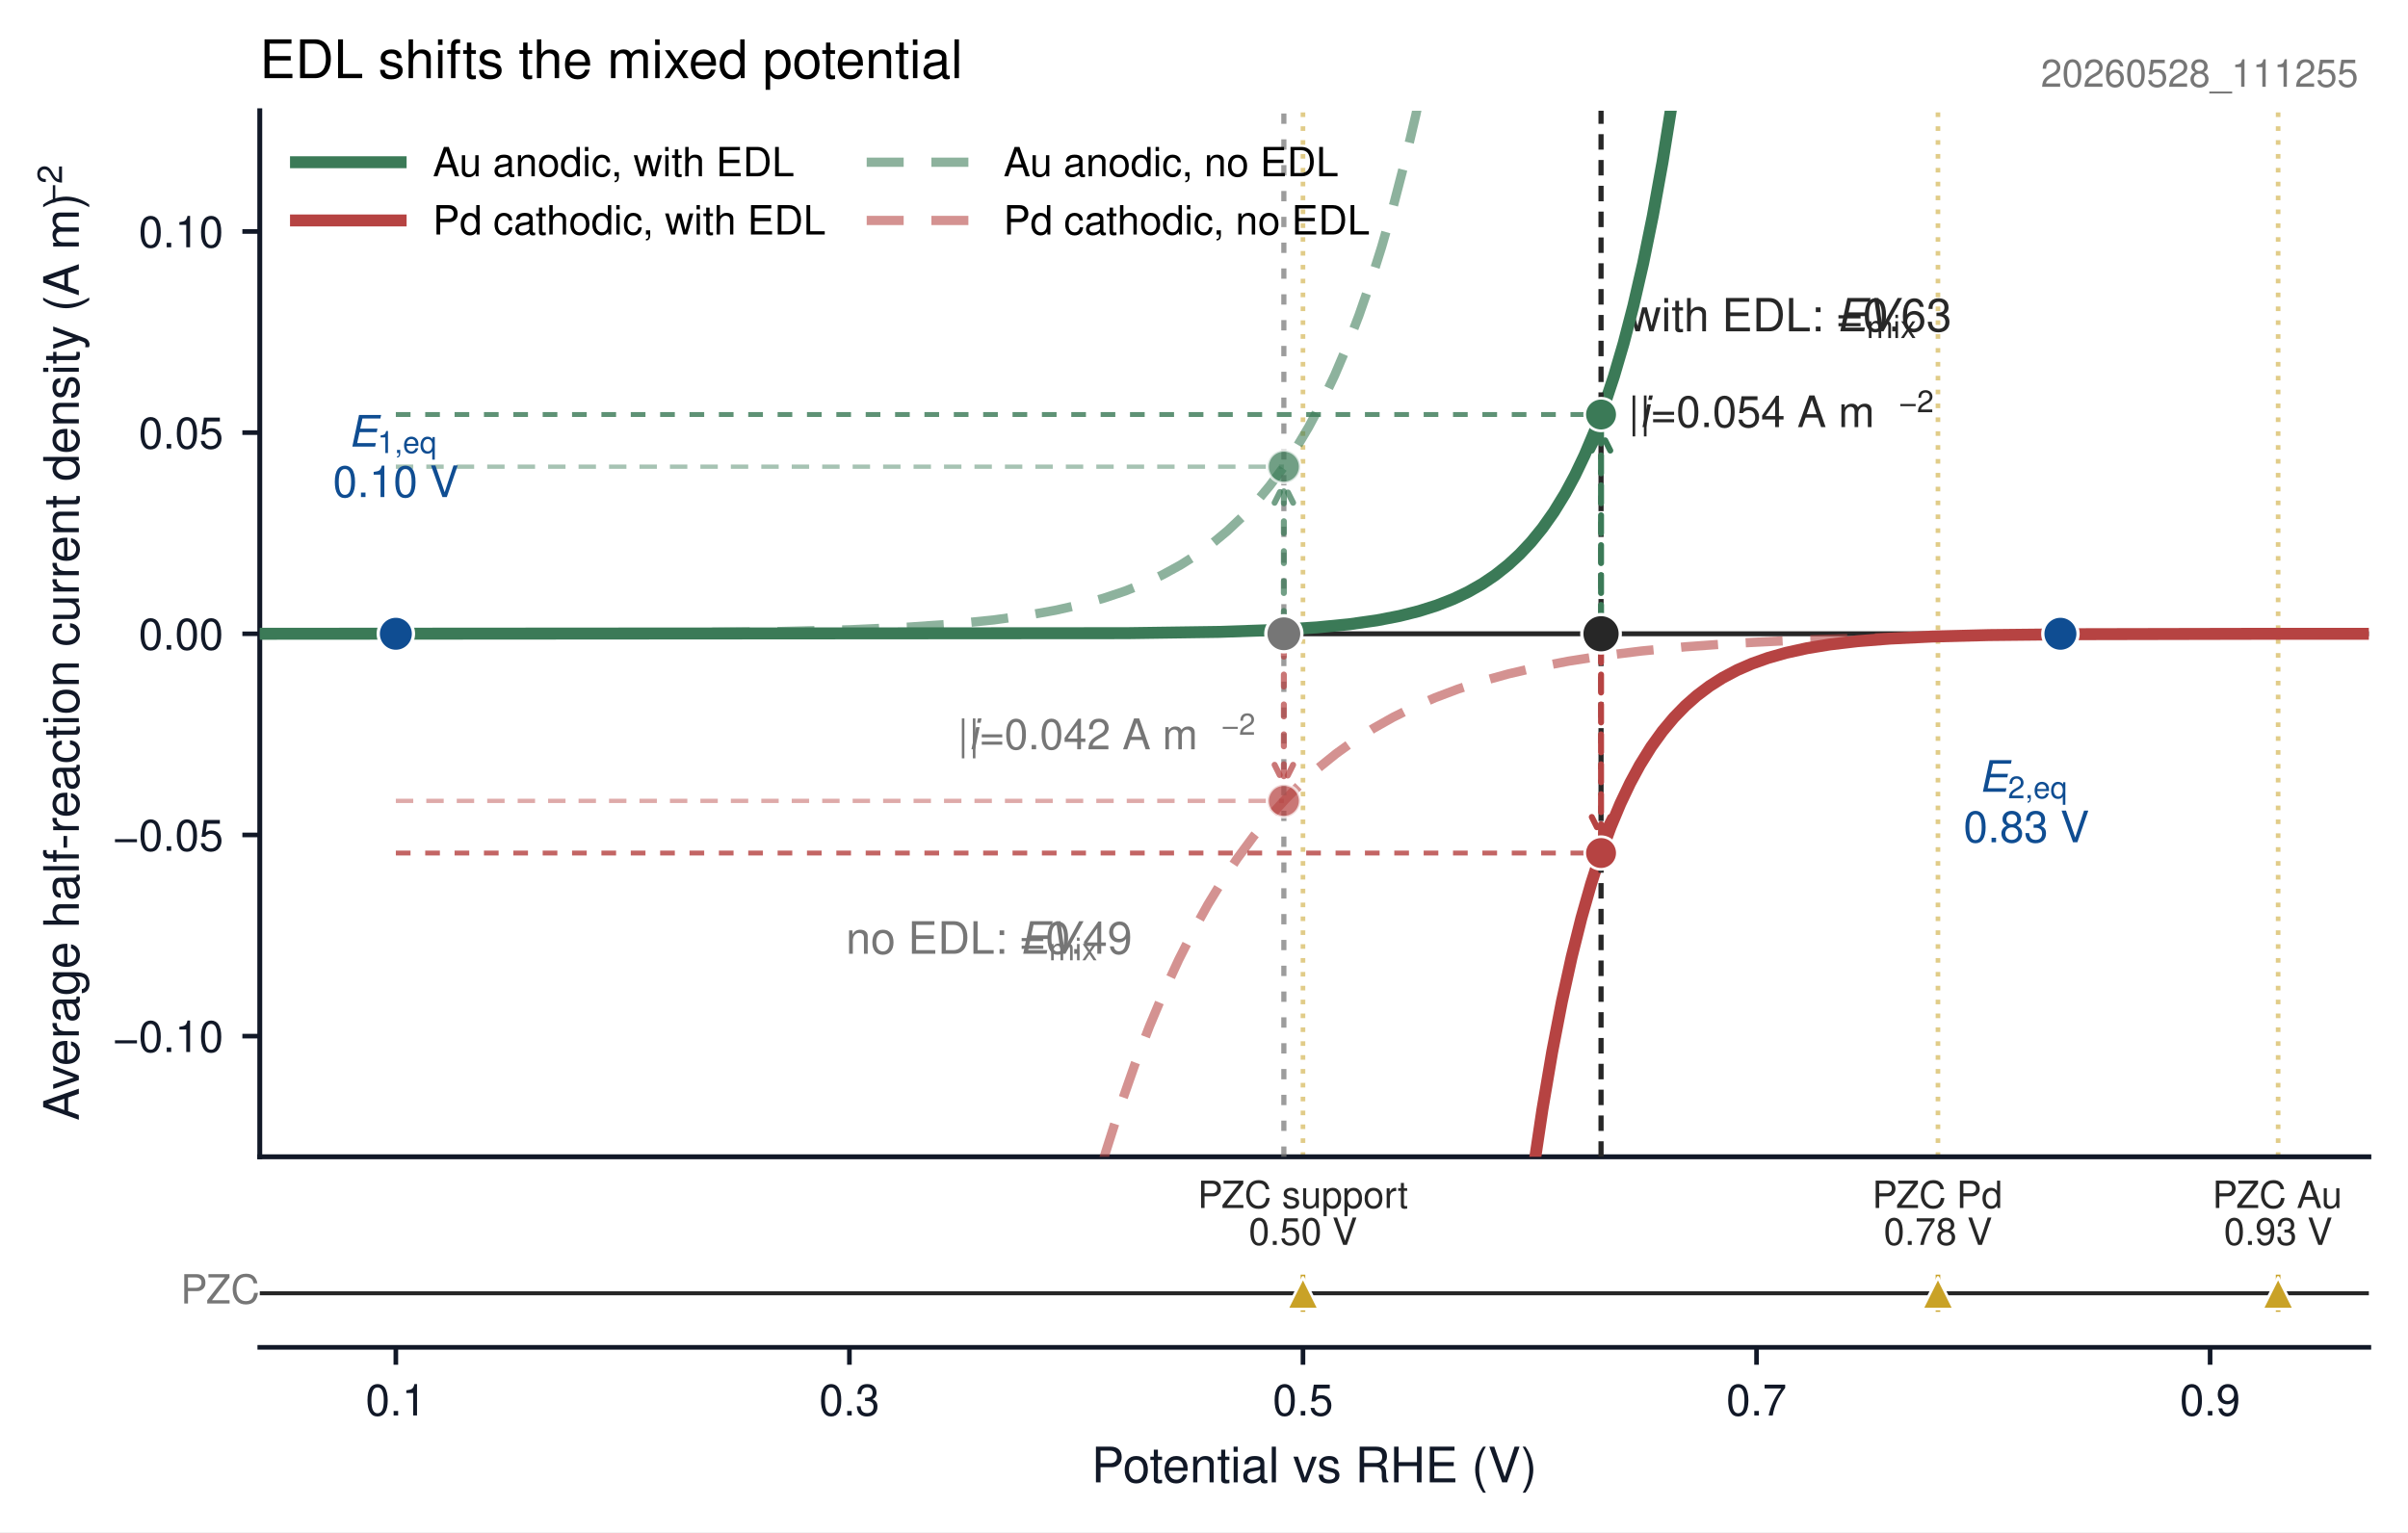
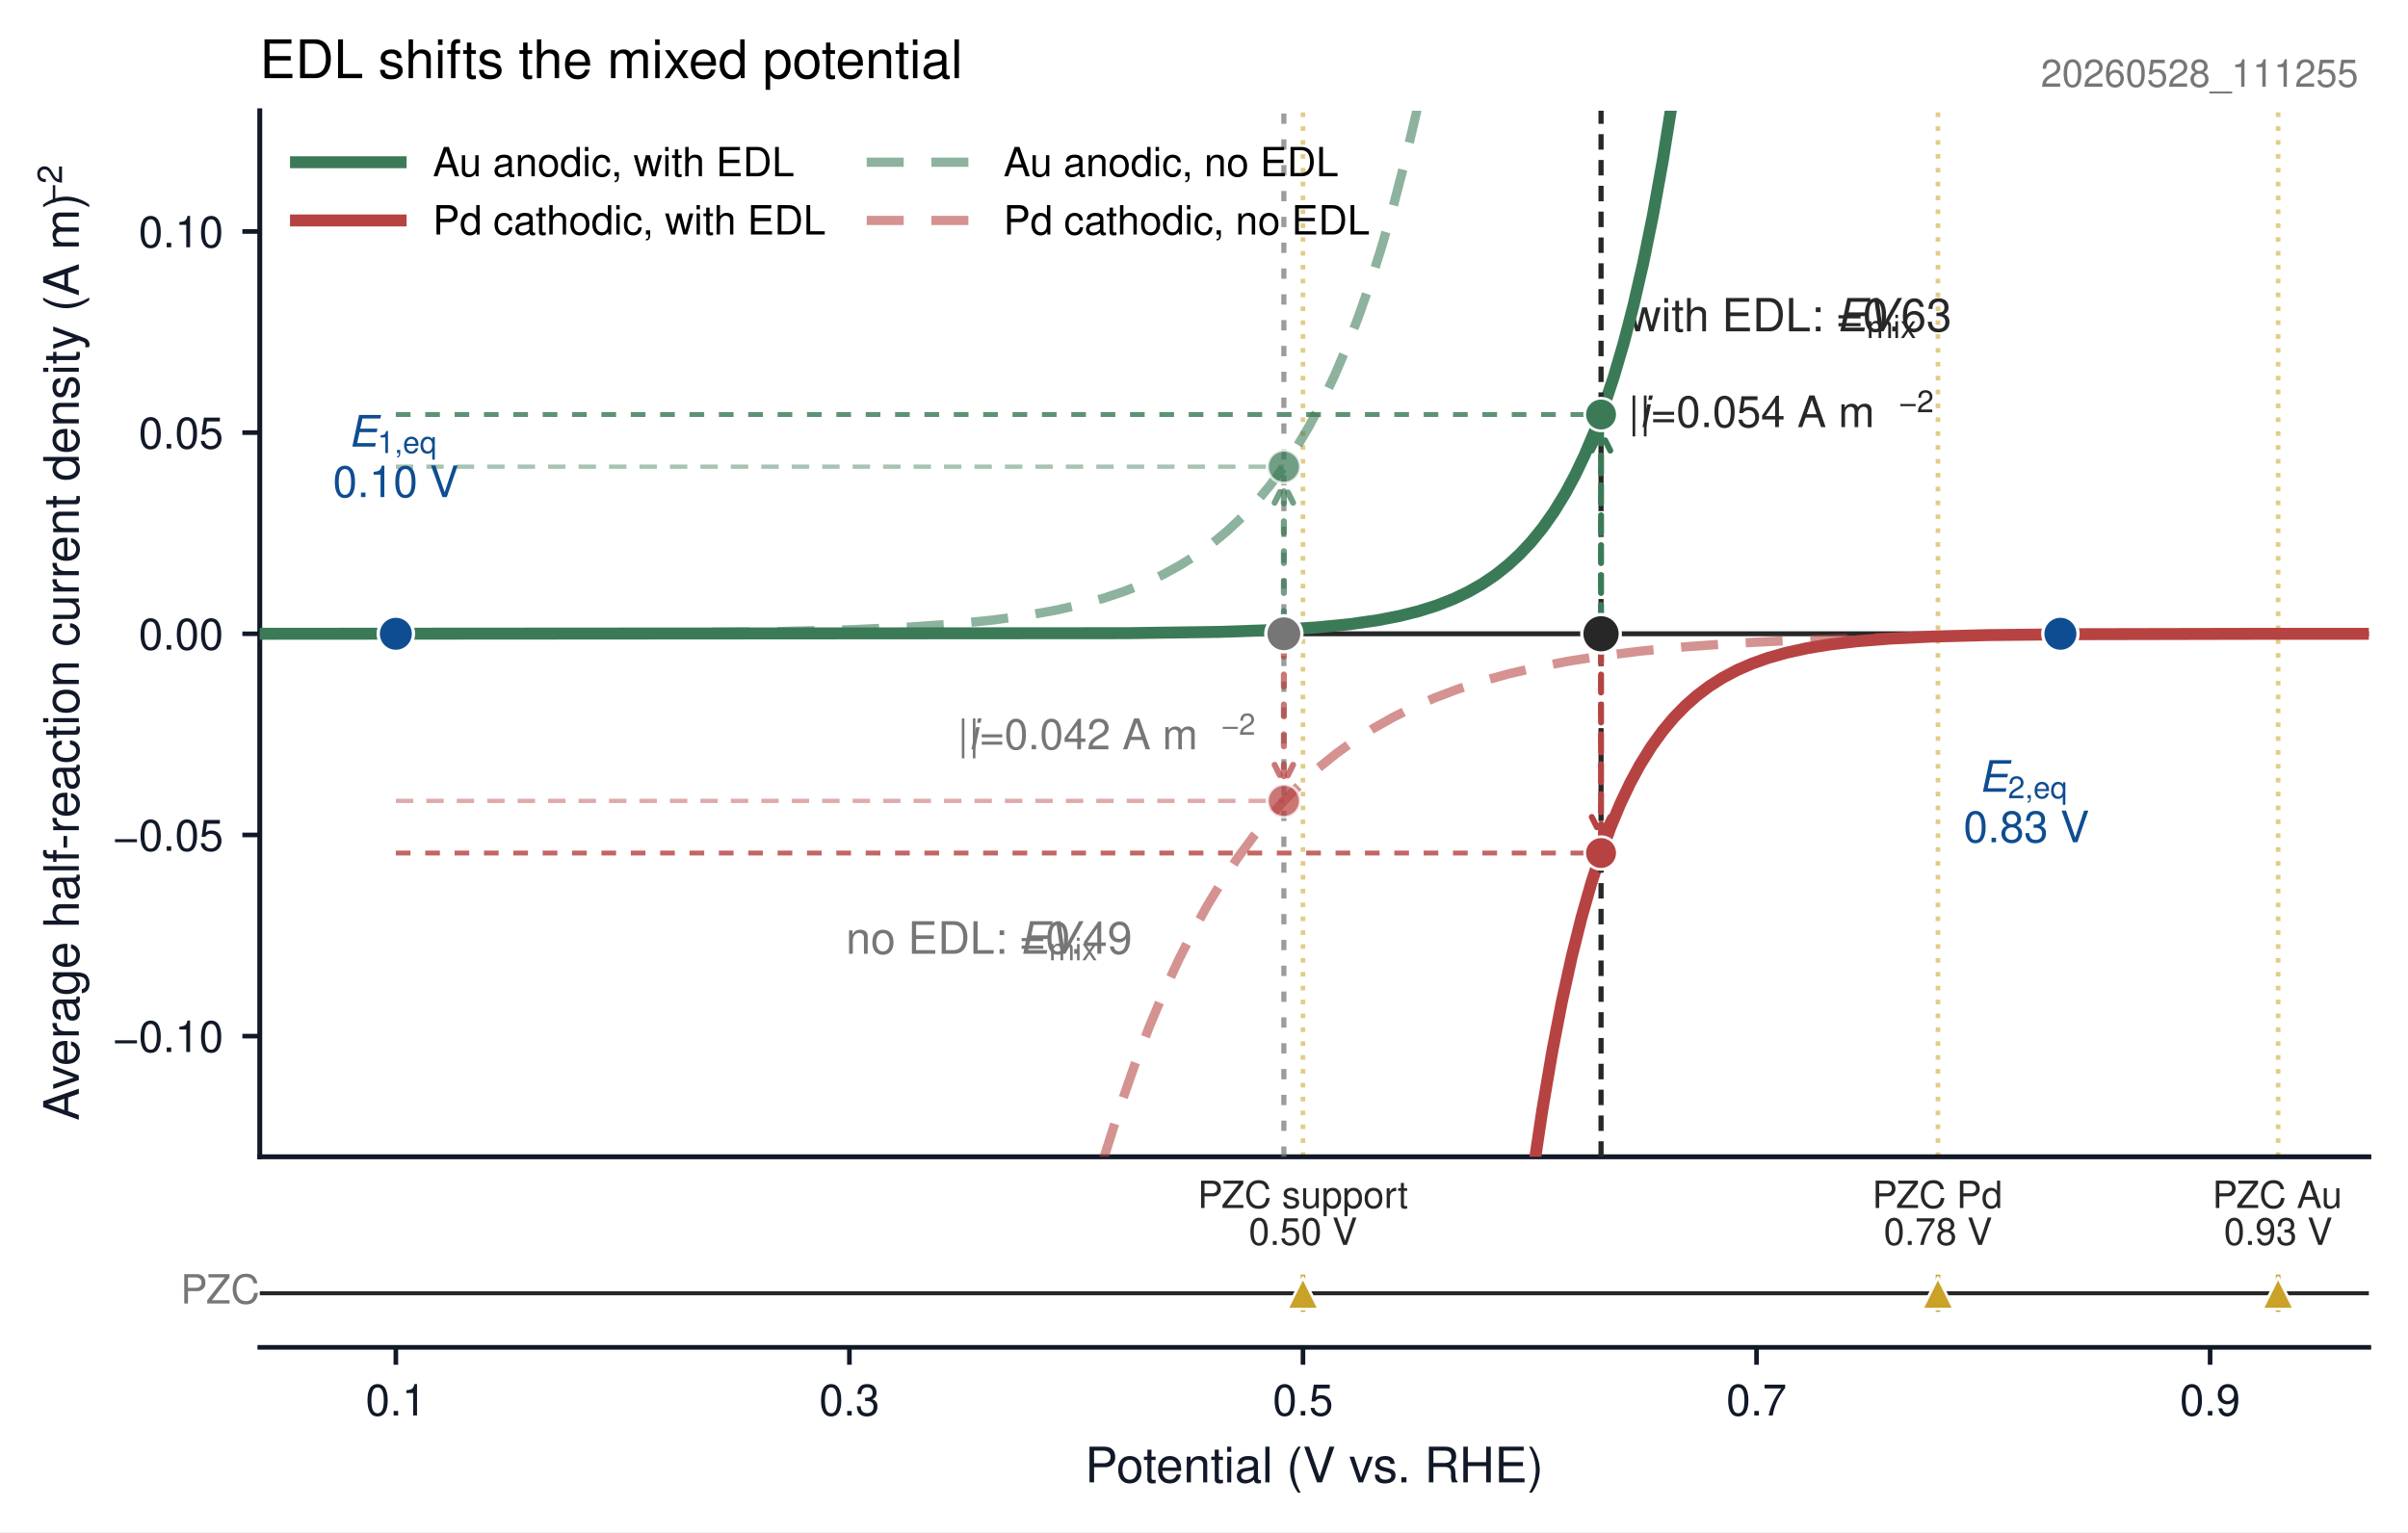
<svg xmlns="http://www.w3.org/2000/svg" xmlns:xlink="http://www.w3.org/1999/xlink" width="442.797pt" height="281.821pt" viewBox="0 0 442.797 281.821" version="1.1">
  <defs>
    <style type="text/css">*{stroke-linejoin: round; stroke-linecap: butt}</style>
  </defs>
  <g id="figure_1">
    <g id="patch_1">
      <path d="M 0 281.821  L 442.797 281.821  L 442.797 0  L 0 0  z " style="fill: #ffffff" />
    </g>
    <g id="axes_1">
      <g id="patch_2">
        <path d="M 47.769 212.774  L 435.597 212.774  L 435.597 20.374  L 47.769 20.374  z " style="fill: #ffffff" />
      </g>
      <g id="line2d_1">
-         <path d="M 239.598 212.774  L 239.598 20.374  " clip-path="url(#p7806f80c05)" style="fill: none; stroke-dasharray: 0.85,1.7; stroke-dashoffset: 0; stroke: #c9a227; stroke-opacity: 0.55; stroke-width: 0.85" />
+         <path d="M 239.598 212.774  L 239.598 20.374  " clip-path="url(#pd9821a7f6d)" style="fill: none; stroke-dasharray: 0.85,1.7; stroke-dashoffset: 0; stroke: #c9a227; stroke-opacity: 0.55; stroke-width: 0.85" />
      </g>
      <g id="line2d_2">
-         <path d="M 356.363 212.774  L 356.363 20.374  " clip-path="url(#p7806f80c05)" style="fill: none; stroke-dasharray: 0.85,1.7; stroke-dashoffset: 0; stroke: #c9a227; stroke-opacity: 0.55; stroke-width: 0.85" />
+         <path d="M 356.363 212.774  L 356.363 20.374  " clip-path="url(#pd9821a7f6d)" style="fill: none; stroke-dasharray: 0.85,1.7; stroke-dashoffset: 0; stroke: #c9a227; stroke-opacity: 0.55; stroke-width: 0.85" />
      </g>
      <g id="line2d_3">
-         <path d="M 418.916 212.774  L 418.916 20.374  " clip-path="url(#p7806f80c05)" style="fill: none; stroke-dasharray: 0.85,1.7; stroke-dashoffset: 0; stroke: #c9a227; stroke-opacity: 0.55; stroke-width: 0.85" />
+         <path d="M 418.916 212.774  L 418.916 20.374  " clip-path="url(#pd9821a7f6d)" style="fill: none; stroke-dasharray: 0.85,1.7; stroke-dashoffset: 0; stroke: #c9a227; stroke-opacity: 0.55; stroke-width: 0.85" />
      </g>
      <g id="matplotlib.axis_1">
        <g id="xtick_1">
          <g id="line2d_4" />
        </g>
        <g id="xtick_2">
          <g id="line2d_5" />
        </g>
        <g id="xtick_3">
          <g id="line2d_6" />
        </g>
        <g id="xtick_4">
          <g id="line2d_7" />
        </g>
        <g id="xtick_5">
          <g id="line2d_8" />
        </g>
      </g>
      <g id="matplotlib.axis_2">
        <g id="ytick_1">
          <g id="line2d_9">
            <defs>
-               <path id="m9f4b32e4e7" d="M 0 0  L -3.2 0  " style="stroke: #111827; stroke-width: 0.85" />
+               <path id="m67027ff9db" d="M 0 0  L -3.2 0  " style="stroke: #111827; stroke-width: 0.85" />
            </defs>
            <g>
-               <use xlink:href="#m9f4b32e4e7" x="47.769" y="190.574" style="fill: #111827; stroke: #111827; stroke-width: 0.85" />
+               <use xlink:href="#m67027ff9db" x="47.769" y="190.574" style="fill: #111827; stroke: #111827; stroke-width: 0.85" />
            </g>
          </g>
          <g id="text_1">
            <text style="fill: #111827; font: 8px 'Helvetica', 'Nimbus Sans', 'Arial', 'DejaVu Sans', sans-serif; text-anchor: end" x="41.069" y="193.491" transform="rotate(-0 41.06875 193.4906)">−0.10</text>
          </g>
        </g>
        <g id="ytick_2">
          <g id="line2d_10">
            <g>
-               <use xlink:href="#m9f4b32e4e7" x="47.769" y="153.574" style="fill: #111827; stroke: #111827; stroke-width: 0.85" />
+               <use xlink:href="#m67027ff9db" x="47.769" y="153.574" style="fill: #111827; stroke: #111827; stroke-width: 0.85" />
            </g>
          </g>
          <g id="text_2">
            <text style="fill: #111827; font: 8px 'Helvetica', 'Nimbus Sans', 'Arial', 'DejaVu Sans', sans-serif; text-anchor: end" x="41.069" y="156.491" transform="rotate(-0 41.06875 156.4905)">−0.05</text>
          </g>
        </g>
        <g id="ytick_3">
          <g id="line2d_11">
            <g>
-               <use xlink:href="#m9f4b32e4e7" x="47.769" y="116.574" style="fill: #111827; stroke: #111827; stroke-width: 0.85" />
+               <use xlink:href="#m67027ff9db" x="47.769" y="116.574" style="fill: #111827; stroke: #111827; stroke-width: 0.85" />
            </g>
          </g>
          <g id="text_3">
            <text style="fill: #111827; font: 8px 'Helvetica', 'Nimbus Sans', 'Arial', 'DejaVu Sans', sans-serif; text-anchor: end" x="41.069" y="119.49" transform="rotate(-0 41.06875 119.4904)">0.00</text>
          </g>
        </g>
        <g id="ytick_4">
          <g id="line2d_12">
            <g>
-               <use xlink:href="#m9f4b32e4e7" x="47.769" y="79.574" style="fill: #111827; stroke: #111827; stroke-width: 0.85" />
+               <use xlink:href="#m67027ff9db" x="47.769" y="79.574" style="fill: #111827; stroke: #111827; stroke-width: 0.85" />
            </g>
          </g>
          <g id="text_4">
            <text style="fill: #111827; font: 8px 'Helvetica', 'Nimbus Sans', 'Arial', 'DejaVu Sans', sans-serif; text-anchor: end" x="41.069" y="82.49" transform="rotate(-0 41.06875 82.49031)">0.05</text>
          </g>
        </g>
        <g id="ytick_5">
          <g id="line2d_13">
            <g>
-               <use xlink:href="#m9f4b32e4e7" x="47.769" y="42.574" style="fill: #111827; stroke: #111827; stroke-width: 0.85" />
+               <use xlink:href="#m67027ff9db" x="47.769" y="42.574" style="fill: #111827; stroke: #111827; stroke-width: 0.85" />
            </g>
          </g>
          <g id="text_5">
            <text style="fill: #111827; font: 8px 'Helvetica', 'Nimbus Sans', 'Arial', 'DejaVu Sans', sans-serif; text-anchor: end" x="41.069" y="45.49" transform="rotate(-0 41.06875 45.49021)">0.10</text>
          </g>
        </g>
        <g id="text_6">
          <g style="fill: #111827" transform="translate(14.85 206.1242) rotate(-90)">
            <text>
              <tspan style="font: 9px 'Nimbus Sans'" x="0 6.003 10.503 15.507 18.504 23.508 28.512 33.516 36.018 41.022 46.026 48.024 50.526 53.523 56.52 61.524 66.528 71.028 73.53 75.528 80.532 85.536 88.038 92.538 97.542 100.539 103.536 108.54 113.544 116.046 118.548 123.552 128.556 133.56 138.06 140.058 142.56 147.06 149.562 152.559 158.562 161.064 176.041" y="-0.355">Average half-reaction current density (A m)</tspan>
              <tspan style="font: 6.3px 'Nimbus Sans'" x="168.638 172.317" y="-3.45">−2</tspan>
            </text>
          </g>
        </g>
      </g>
      <g id="line2d_14">
-         <path d="M 47.769 116.574  L 435.597 116.574  " clip-path="url(#p7806f80c05)" style="fill: none; stroke: #272727; stroke-width: 0.9; stroke-linecap: square" />
+         <path d="M 47.769 116.574  L 435.597 116.574  " clip-path="url(#pd9821a7f6d)" style="fill: none; stroke: #272727; stroke-width: 0.9; stroke-linecap: square" />
      </g>
      <g id="LineCollection_1">
-         <path d="M 72.79 76.246  L 294.409 76.246  " clip-path="url(#p7806f80c05)" style="fill: none; stroke-dasharray: 2.7,2.7; stroke-dashoffset: 0; stroke: #3b7a57; stroke-opacity: 0.82; stroke-width: 0.9" />
-         <path d="M 72.79 156.902  L 294.409 156.902  " clip-path="url(#p7806f80c05)" style="fill: none; stroke-dasharray: 2.7,2.7; stroke-dashoffset: 0; stroke: #b64342; stroke-opacity: 0.82; stroke-width: 0.9" />
+         <path d="M 72.79 76.246  L 294.409 76.246  " clip-path="url(#pd9821a7f6d)" style="fill: none; stroke-dasharray: 2.7,2.7; stroke-dashoffset: 0; stroke: #3b7a57; stroke-opacity: 0.82; stroke-width: 0.9" />
+         <path d="M 72.79 156.902  L 294.409 156.902  " clip-path="url(#pd9821a7f6d)" style="fill: none; stroke-dasharray: 2.7,2.7; stroke-dashoffset: 0; stroke: #b64342; stroke-opacity: 0.82; stroke-width: 0.9" />
      </g>
      <g id="LineCollection_2">
-         <path d="M 72.79 85.839  L 236.083 85.839  " clip-path="url(#p7806f80c05)" style="fill: none; stroke-dasharray: 3.2,2.4; stroke-dashoffset: 0; stroke: #3b7a57; stroke-opacity: 0.45; stroke-width: 0.8" />
-         <path d="M 72.79 147.309  L 236.083 147.309  " clip-path="url(#p7806f80c05)" style="fill: none; stroke-dasharray: 3.2,2.4; stroke-dashoffset: 0; stroke: #b64342; stroke-opacity: 0.45; stroke-width: 0.8" />
+         <path d="M 72.79 85.839  L 236.083 85.839  " clip-path="url(#pd9821a7f6d)" style="fill: none; stroke-dasharray: 3.2,2.4; stroke-dashoffset: 0; stroke: #3b7a57; stroke-opacity: 0.45; stroke-width: 0.8" />
+         <path d="M 72.79 147.309  L 236.083 147.309  " clip-path="url(#pd9821a7f6d)" style="fill: none; stroke-dasharray: 3.2,2.4; stroke-dashoffset: 0; stroke: #b64342; stroke-opacity: 0.45; stroke-width: 0.8" />
      </g>
      <g id="patch_3">
        <path d="M 47.769 212.774  L 47.769 20.374  " style="fill: none; stroke: #111827; stroke-width: 0.9; stroke-linejoin: miter; stroke-linecap: square" />
      </g>
      <g id="patch_4">
        <path d="M 47.769 212.774  L 435.597 212.774  " style="fill: none; stroke: #111827; stroke-width: 0.9; stroke-linejoin: miter; stroke-linecap: square" />
      </g>
      <g id="line2d_15">
-         <path d="M 47.769 116.569  L 119.124 116.444  L 142.113 116.192  L 156.444 115.828  L 167.192 115.342  L 175.552 114.754  L 182.717 114.03  L 188.689 113.212  L 194.063 112.254  L 198.84 111.174  L 203.019 110.01  L 206.901 108.706  L 210.483 107.273  L 213.767 105.732  L 217.052 103.935  L 220.037 102.045  L 223.023 99.871  L 225.71 97.638  L 228.397 95.107  L 231.084 92.237  L 233.472 89.366  L 235.861 86.156  L 238.249 82.568  L 240.638 78.555  L 243.026 74.07  L 245.415 69.055  L 247.803 63.449  L 249.893 58.003  L 251.983 52  L 254.073 45.381  L 256.163 38.083  L 258.253 30.038  L 260.343 21.167  L 262.433 11.388  L 264.523 0.606  L 264.817 -1  L 264.817 -1  " clip-path="url(#p7806f80c05)" style="fill: none; stroke-dasharray: 6.8,5.1; stroke-dashoffset: 0; stroke: #3b7a57; stroke-opacity: 0.58; stroke-width: 1.7" />
+         <path d="M 47.769 116.569  L 119.124 116.444  L 142.113 116.192  L 156.444 115.828  L 167.192 115.342  L 175.552 114.754  L 182.717 114.03  L 188.689 113.212  L 194.063 112.254  L 198.84 111.174  L 203.019 110.01  L 206.901 108.706  L 210.483 107.273  L 213.767 105.732  L 217.052 103.935  L 220.037 102.045  L 223.023 99.871  L 225.71 97.638  L 228.397 95.107  L 231.084 92.237  L 233.472 89.366  L 235.861 86.156  L 238.249 82.568  L 240.638 78.555  L 243.026 74.07  L 245.415 69.055  L 247.803 63.449  L 249.893 58.003  L 251.983 52  L 254.073 45.381  L 256.163 38.083  L 258.253 30.038  L 260.343 21.167  L 262.433 11.388  L 264.523 0.606  L 264.817 -1  L 264.817 -1  " clip-path="url(#pd9821a7f6d)" style="fill: none; stroke-dasharray: 6.8,5.1; stroke-dashoffset: 0; stroke: #3b7a57; stroke-opacity: 0.58; stroke-width: 1.7" />
      </g>
      <g id="line2d_16">
-         <path d="M 187.228 282.821  L 189.883 268.249  L 192.57 254.801  L 195.257 242.546  L 197.944 231.376  L 200.631 221.198  L 203.318 211.921  L 206.005 203.467  L 208.692 195.763  L 211.379 188.742  L 214.066 182.343  L 216.753 176.512  L 219.44 171.198  L 222.127 166.354  L 224.814 161.941  L 227.501 157.918  L 230.487 153.866  L 233.472 150.211  L 236.458 146.914  L 239.444 143.94  L 242.429 141.258  L 245.713 138.61  L 248.997 136.246  L 252.58 133.955  L 256.163 131.932  L 260.044 130.004  L 263.925 128.319  L 268.105 126.739  L 272.584 125.282  L 277.361 123.957  L 282.735 122.706  L 288.407 121.615  L 294.677 120.633  L 301.842 119.743  L 309.903 118.972  L 319.159 118.316  L 330.205 117.763  L 343.641 117.322  L 360.957 116.985  L 385.14 116.752  L 424.849 116.619  L 435.597 116.605  L 435.597 116.605  " clip-path="url(#p7806f80c05)" style="fill: none; stroke-dasharray: 6.8,5.1; stroke-dashoffset: 0; stroke: #b64342; stroke-opacity: 0.58; stroke-width: 1.7" />
+         <path d="M 187.228 282.821  L 189.883 268.249  L 192.57 254.801  L 195.257 242.546  L 197.944 231.376  L 200.631 221.198  L 203.318 211.921  L 206.005 203.467  L 208.692 195.763  L 211.379 188.742  L 214.066 182.343  L 216.753 176.512  L 219.44 171.198  L 222.127 166.354  L 224.814 161.941  L 227.501 157.918  L 230.487 153.866  L 233.472 150.211  L 236.458 146.914  L 239.444 143.94  L 242.429 141.258  L 245.713 138.61  L 248.997 136.246  L 252.58 133.955  L 256.163 131.932  L 260.044 130.004  L 263.925 128.319  L 268.105 126.739  L 272.584 125.282  L 277.361 123.957  L 282.735 122.706  L 288.407 121.615  L 294.677 120.633  L 301.842 119.743  L 309.903 118.972  L 319.159 118.316  L 330.205 117.763  L 343.641 117.322  L 360.957 116.985  L 385.14 116.752  L 424.849 116.619  L 435.597 116.605  L 435.597 116.605  " clip-path="url(#pd9821a7f6d)" style="fill: none; stroke-dasharray: 6.8,5.1; stroke-dashoffset: 0; stroke: #b64342; stroke-opacity: 0.58; stroke-width: 1.7" />
      </g>
      <g id="text_7">
        <g style="fill: #0f4d92" transform="translate(64.06991 82.32251)">
          <text>
            <tspan style="font: italic 8px 'Nimbus Sans'" x="0" y="-0.172">E</tspan>
            <tspan style="font: 5.6px 'Nimbus Sans'" x="5.336 8.45 10.939 14.053" y="1.007">1,eq</tspan>
          </text>
        </g>
        <text style="fill: #0f4d92; font: 8px 'Helvetica', 'Nimbus Sans', 'Arial', 'DejaVu Sans', sans-serif" transform="translate(61.22679 91.42989)">0.10 V</text>
      </g>
      <g id="text_8">
        <g style="fill: #0f4d92" transform="translate(363.9068 145.8147)">
          <text>
            <tspan style="font: italic 8px 'Nimbus Sans'" x="0" y="-0.172">E</tspan>
            <tspan style="font: 5.6px 'Nimbus Sans'" x="5.336 8.45 10.939 14.053" y="1.007">2,eq</tspan>
          </text>
        </g>
        <text style="fill: #0f4d92; font: 8px 'Helvetica', 'Nimbus Sans', 'Arial', 'DejaVu Sans', sans-serif" transform="translate(361.0637 154.9221)">0.83 V</text>
      </g>
      <g id="text_9">
        <g style="fill: #272727" transform="translate(299.4137 61.83308)">
          <text>
            <tspan style="font: 8.4px 'Nimbus Sans'" x="0 6.058 7.921 10.253 14.919 17.251 22.848 28.906 33.571 35.903 54.57 60.868 65.533 67.866 72.531" y="-0.891">with EDL: =0.63</tspan>
            <tspan style="font: italic 8.4px 'Nimbus Sans'" x="38.236 77.196" y="-0.891">EV</tspan>
            <tspan style="font: 5.88px 'Nimbus Sans'" x="43.833 48.725 50.029" y="0.347">mix</tspan>
          </text>
        </g>
      </g>
      <g id="text_10">
        <g style="fill: #272727" transform="translate(299.4137 78.76587)">
          <text>
            <tspan style="font: 8px 'Nimbus Sans'" x="0 3.856 7.269 13.274 17.722 19.946 24.393 28.841 33.289 35.513 40.849 43.073" y="-0.202">||=0.054 A m</tspan>
            <tspan style="font: italic 8px 'Nimbus Sans'" x="2.08" y="-0.202">i</tspan>
            <tspan style="font: 5.6px 'Nimbus Sans'" x="49.806 53.077" y="-2.953">−2</tspan>
          </text>
        </g>
      </g>
      <g id="text_11">
        <g style="fill: #767676" transform="translate(155.5568 175.4626)">
          <text>
            <tspan style="font: 8.2px 'Nimbus Sans'" x="0 4.552 9.104 11.381 16.842 22.753 27.305 29.581 47.796 53.942 58.494 60.77 65.322" y="-0.031">no EDL: =0.49</tspan>
            <tspan style="font: italic 8.2px 'Nimbus Sans'" x="31.858 69.875" y="-0.031">EV</tspan>
            <tspan style="font: 5.74px 'Nimbus Sans'" x="37.319 42.093 43.365" y="1.177">mix</tspan>
          </text>
        </g>
      </g>
      <g id="text_12">
        <g style="fill: #767676" transform="translate(176.0888 138.1933)">
          <text>
            <tspan style="font: 7.8px 'Nimbus Sans'" x="0 3.758 7.084 12.937 17.272 19.439 23.774 28.109 32.444 34.612 39.812 41.98" y="-0.369">||=0.042 A m</tspan>
            <tspan style="font: italic 7.8px 'Nimbus Sans'" x="2.027" y="-0.369">i</tspan>
            <tspan style="font: 5.46px 'Nimbus Sans'" x="48.542 51.729" y="-3.052">−2</tspan>
          </text>
        </g>
      </g>
      <g id="text_13">
        <text style="fill: #767676; font: 7px 'Helvetica', 'Nimbus Sans', 'Arial', 'DejaVu Sans', sans-serif; text-anchor: end" x="433.658" y="15.962" transform="rotate(-0 433.6576 15.96212)">20260528_111255</text>
      </g>
      <g id="text_14">
        <text style="font: 9.8px 'Helvetica', 'Nimbus Sans', 'Arial', 'DejaVu Sans', sans-serif; text-anchor: start" x="47.769" y="14.374" transform="rotate(-0 47.76875 14.37391)">EDL shifts the mixed potential</text>
      </g>
      <g id="line2d_17">
-         <path d="M 47.769 116.574  L 207.199 116.464  L 224.217 116.227  L 234.667 115.869  L 242.131 115.406  L 248.102 114.823  L 253.177 114.105  L 257.357 113.297  L 260.94 112.397  L 264.224 111.357  L 267.21 110.187  L 269.897 108.912  L 272.584 107.383  L 274.972 105.768  L 277.361 103.87  L 279.45 101.938  L 281.54 99.712  L 283.63 97.147  L 285.72 94.192  L 287.81 90.787  L 289.601 87.459  L 291.393 83.702  L 293.184 79.459  L 294.976 74.669  L 296.767 69.261  L 298.558 63.154  L 300.35 56.259  L 302.141 48.474  L 303.932 39.684  L 305.724 29.759  L 307.515 18.553  L 309.306 5.9  L 310.199 -1  L 310.199 -1  " clip-path="url(#p7806f80c05)" style="fill: none; stroke: #3b7a57; stroke-width: 2.2; stroke-linecap: square" />
+         <path d="M 47.769 116.574  L 207.199 116.464  L 224.217 116.227  L 234.667 115.869  L 242.131 115.406  L 248.102 114.823  L 253.177 114.105  L 257.357 113.297  L 260.94 112.397  L 264.224 111.357  L 267.21 110.187  L 269.897 108.912  L 272.584 107.383  L 274.972 105.768  L 277.361 103.87  L 279.45 101.938  L 281.54 99.712  L 283.63 97.147  L 285.72 94.192  L 287.81 90.787  L 289.601 87.459  L 291.393 83.702  L 293.184 79.459  L 294.976 74.669  L 296.767 69.261  L 298.558 63.154  L 300.35 56.259  L 302.141 48.474  L 303.932 39.684  L 305.724 29.759  L 307.515 18.553  L 309.306 5.9  L 310.199 -1  L 310.199 -1  " clip-path="url(#pd9821a7f6d)" style="fill: none; stroke: #3b7a57; stroke-width: 2.2; stroke-linecap: square" />
      </g>
      <g id="line2d_18">
-         <path d="M 274.693 282.821  L 276.465 262.952  L 278.256 245.275  L 280.048 229.734  L 281.839 216.069  L 283.63 204.055  L 285.422 193.491  L 287.213 184.203  L 289.004 176.037  L 290.796 168.856  L 292.587 162.543  L 294.378 156.993  L 296.17 152.112  L 297.961 147.821  L 299.752 144.048  L 301.544 140.731  L 303.634 137.363  L 305.724 134.465  L 307.814 131.971  L 309.903 129.825  L 311.993 127.978  L 314.382 126.18  L 316.77 124.666  L 319.457 123.245  L 322.144 122.075  L 325.13 121.013  L 328.414 120.08  L 332.295 119.227  L 336.475 118.539  L 341.551 117.939  L 347.522 117.463  L 355.284 117.083  L 365.734 116.815  L 381.856 116.65  L 415.295 116.581  L 435.597 116.576  L 435.597 116.576  " clip-path="url(#p7806f80c05)" style="fill: none; stroke: #b64342; stroke-width: 2.2; stroke-linecap: square" />
+         <path d="M 274.693 282.821  L 276.465 262.952  L 278.256 245.275  L 280.048 229.734  L 281.839 216.069  L 283.63 204.055  L 285.422 193.491  L 287.213 184.203  L 289.004 176.037  L 290.796 168.856  L 292.587 162.543  L 294.378 156.993  L 296.17 152.112  L 297.961 147.821  L 299.752 144.048  L 301.544 140.731  L 303.634 137.363  L 305.724 134.465  L 307.814 131.971  L 309.903 129.825  L 311.993 127.978  L 314.382 126.18  L 316.77 124.666  L 319.457 123.245  L 322.144 122.075  L 325.13 121.013  L 328.414 120.08  L 332.295 119.227  L 336.475 118.539  L 341.551 117.939  L 347.522 117.463  L 355.284 117.083  L 365.734 116.815  L 381.856 116.65  L 415.295 116.581  L 435.597 116.576  L 435.597 116.576  " clip-path="url(#pd9821a7f6d)" style="fill: none; stroke: #b64342; stroke-width: 2.2; stroke-linecap: square" />
      </g>
      <g id="line2d_19">
-         <path d="M 236.083 212.774  L 236.083 20.374  " clip-path="url(#p7806f80c05)" style="fill: none; stroke-dasharray: 1.9,2.85; stroke-dashoffset: 0; stroke: #767676; stroke-opacity: 0.72; stroke-width: 0.95" />
+         <path d="M 236.083 212.774  L 236.083 20.374  " clip-path="url(#pd9821a7f6d)" style="fill: none; stroke-dasharray: 1.9,2.85; stroke-dashoffset: 0; stroke: #767676; stroke-opacity: 0.72; stroke-width: 0.95" />
      </g>
      <g id="line2d_20">
-         <path d="M 294.409 212.774  L 294.409 20.374  " clip-path="url(#p7806f80c05)" style="fill: none; stroke-dasharray: 2.85,1.9; stroke-dashoffset: 0; stroke: #272727; stroke-width: 0.95" />
+         <path d="M 294.409 212.774  L 294.409 20.374  " clip-path="url(#pd9821a7f6d)" style="fill: none; stroke-dasharray: 2.85,1.9; stroke-dashoffset: 0; stroke: #272727; stroke-width: 0.95" />
      </g>
      <g id="patch_5">
        <path d="M 236.083 114.574  Q 236.083 101.208 236.083 89.072  " style="fill: none; opacity: 0.72; stroke-dasharray: 2.2,3.3; stroke-dashoffset: 0; stroke: #3b7a57; stroke-width: 1.1; stroke-linecap: round" />
        <path d="M 234.383 92.472  L 236.083 89.072  L 237.783 92.472  " style="fill: none; opacity: 0.72; stroke-dasharray: 2.2,3.3; stroke-dashoffset: 0; stroke: #3b7a57; stroke-width: 1.1; stroke-linecap: round" />
      </g>
      <g id="patch_6">
        <path d="M 236.083 118.574  Q 236.083 131.94 236.083 144.077  " style="fill: none; opacity: 0.72; stroke-dasharray: 2.2,3.3; stroke-dashoffset: 0; stroke: #b64342; stroke-width: 1.1; stroke-linecap: round" />
        <path d="M 237.783 140.677  L 236.083 144.077  L 234.383 140.677  " style="fill: none; opacity: 0.72; stroke-dasharray: 2.2,3.3; stroke-dashoffset: 0; stroke: #b64342; stroke-width: 1.1; stroke-linecap: round" />
      </g>
      <g id="legend_1">
        <g id="line2d_21">
          <path d="M 54.429 29.839  L 64.049 29.839  L 73.669 29.839  " style="fill: none; stroke: #3b7a57; stroke-width: 2.2; stroke-linecap: square" />
        </g>
        <g id="text_15">
          <text style="font: 7.4px 'Helvetica', 'Nimbus Sans', 'Arial', 'DejaVu Sans', sans-serif; text-anchor: start" x="79.589" y="32.429" transform="rotate(-0 79.58875 32.42897)">Au anodic, with EDL</text>
        </g>
        <g id="line2d_22">
          <path d="M 54.429 40.547  L 64.049 40.547  L 73.669 40.547  " style="fill: none; stroke: #b64342; stroke-width: 2.2; stroke-linecap: square" />
        </g>
        <g id="text_16">
          <text style="font: 7.4px 'Helvetica', 'Nimbus Sans', 'Arial', 'DejaVu Sans', sans-serif; text-anchor: start" x="79.589" y="43.137" transform="rotate(-0 79.58875 43.137)">Pd cathodic, with EDL</text>
        </g>
        <g id="line2d_23">
          <path d="M 159.372 29.839  L 168.992 29.839  L 178.612 29.839  " style="fill: none; stroke-dasharray: 6.8,5.1; stroke-dashoffset: 0; stroke: #3b7a57; stroke-opacity: 0.58; stroke-width: 1.7" />
        </g>
        <g id="text_17">
          <text style="font: 7.4px 'Helvetica', 'Nimbus Sans', 'Arial', 'DejaVu Sans', sans-serif; text-anchor: start" x="184.532" y="32.429" transform="rotate(-0 184.5323 32.42897)">Au anodic, no EDL</text>
        </g>
        <g id="line2d_24">
          <path d="M 159.372 40.547  L 168.992 40.547  L 178.612 40.547  " style="fill: none; stroke-dasharray: 6.8,5.1; stroke-dashoffset: 0; stroke: #b64342; stroke-opacity: 0.58; stroke-width: 1.7" />
        </g>
        <g id="text_18">
          <text style="font: 7.4px 'Helvetica', 'Nimbus Sans', 'Arial', 'DejaVu Sans', sans-serif; text-anchor: start" x="184.532" y="43.137" transform="rotate(-0 184.5323 43.137)">Pd cathodic, no EDL</text>
        </g>
      </g>
      <g id="patch_7">
        <path d="M 294.409 114.571  Q 294.409 96.407 294.409 79.473  " style="fill: none; stroke-dasharray: 3.3,2.2; stroke-dashoffset: 0; stroke: #3b7a57; stroke-width: 1.1; stroke-linecap: round" />
        <path d="M 292.709 82.873  L 294.409 79.473  L 296.109 82.873  " style="fill: none; stroke-dasharray: 3.3,2.2; stroke-dashoffset: 0; stroke: #3b7a57; stroke-width: 1.1; stroke-linecap: round" />
      </g>
      <g id="patch_8">
        <path d="M 294.409 118.578  Q 294.409 136.741 294.409 153.675  " style="fill: none; stroke-dasharray: 3.3,2.2; stroke-dashoffset: 0; stroke: #b64342; stroke-width: 1.1; stroke-linecap: round" />
        <path d="M 296.109 150.275  L 294.409 153.675  L 292.709 150.275  " style="fill: none; stroke-dasharray: 3.3,2.2; stroke-dashoffset: 0; stroke: #b64342; stroke-width: 1.1; stroke-linecap: round" />
      </g>
      <g id="PathCollection_1">
        <defs>
-           <path id="C0_0_6b894c296f" d="M 0 3  C 0.796 3 1.559 2.684 2.121 2.121  C 2.684 1.559 3 0.796 3 -0  C 3 -0.796 2.684 -1.559 2.121 -2.121  C 1.559 -2.684 0.796 -3 0 -3  C -0.796 -3 -1.559 -2.684 -2.121 -2.121  C -2.684 -1.559 -3 -0.796 -3 0  C -3 0.796 -2.684 1.559 -2.121 2.121  C -1.559 2.684 -0.796 3 0 3  z " />
-         </defs>
-         <g clip-path="url(#p7806f80c05)">
-           <use xlink:href="#C0_0_6b894c296f" x="236.083" y="85.839" style="fill: #3b7a57; fill-opacity: 0.72; stroke: #ffffff; stroke-opacity: 0.72; stroke-width: 0.5" />
-         </g>
-         <g clip-path="url(#p7806f80c05)">
-           <use xlink:href="#C0_0_6b894c296f" x="236.083" y="147.309" style="fill: #b64342; fill-opacity: 0.72; stroke: #ffffff; stroke-opacity: 0.72; stroke-width: 0.5" />
+           <path id="C0_0_352700b8a0" d="M 0 3  C 0.796 3 1.559 2.684 2.121 2.121  C 2.684 1.559 3 0.796 3 -0  C 3 -0.796 2.684 -1.559 2.121 -2.121  C 1.559 -2.684 0.796 -3 0 -3  C -0.796 -3 -1.559 -2.684 -2.121 -2.121  C -2.684 -1.559 -3 -0.796 -3 0  C -3 0.796 -2.684 1.559 -2.121 2.121  C -1.559 2.684 -0.796 3 0 3  z " />
+         </defs>
+         <g clip-path="url(#pd9821a7f6d)">
+           <use xlink:href="#C0_0_352700b8a0" x="236.083" y="85.839" style="fill: #3b7a57; fill-opacity: 0.72; stroke: #ffffff; stroke-opacity: 0.72; stroke-width: 0.5" />
+         </g>
+         <g clip-path="url(#pd9821a7f6d)">
+           <use xlink:href="#C0_0_352700b8a0" x="236.083" y="147.309" style="fill: #b64342; fill-opacity: 0.72; stroke: #ffffff; stroke-opacity: 0.72; stroke-width: 0.5" />
        </g>
      </g>
      <g id="PathCollection_2">
        <defs>
-           <path id="m12b00399c7" d="M 0 3.24  C 0.859 3.24 1.684 2.899 2.291 2.291  C 2.899 1.684 3.24 0.859 3.24 0  C 3.24 -0.859 2.899 -1.684 2.291 -2.291  C 1.684 -2.899 0.859 -3.24 0 -3.24  C -0.859 -3.24 -1.684 -2.899 -2.291 -2.291  C -2.899 -1.684 -3.24 -0.859 -3.24 0  C -3.24 0.859 -2.899 1.684 -2.291 2.291  C -1.684 2.899 -0.859 3.24 0 3.24  z " style="stroke: #ffffff; stroke-width: 0.6" />
-         </defs>
-         <g clip-path="url(#p7806f80c05)">
-           <use xlink:href="#m12b00399c7" x="72.79" y="116.574" style="fill: #0f4d92; stroke: #ffffff; stroke-width: 0.6" />
+           <path id="m76a88831c4" d="M 0 3.24  C 0.859 3.24 1.684 2.899 2.291 2.291  C 2.899 1.684 3.24 0.859 3.24 0  C 3.24 -0.859 2.899 -1.684 2.291 -2.291  C 1.684 -2.899 0.859 -3.24 0 -3.24  C -0.859 -3.24 -1.684 -2.899 -2.291 -2.291  C -2.899 -1.684 -3.24 -0.859 -3.24 0  C -3.24 0.859 -2.899 1.684 -2.291 2.291  C -1.684 2.899 -0.859 3.24 0 3.24  z " style="stroke: #ffffff; stroke-width: 0.6" />
+         </defs>
+         <g clip-path="url(#pd9821a7f6d)">
+           <use xlink:href="#m76a88831c4" x="72.79" y="116.574" style="fill: #0f4d92; stroke: #ffffff; stroke-width: 0.6" />
        </g>
      </g>
      <g id="PathCollection_3">
-         <g clip-path="url(#p7806f80c05)">
-           <use xlink:href="#m12b00399c7" x="378.882" y="116.574" style="fill: #0f4d92; stroke: #ffffff; stroke-width: 0.6" />
+         <g clip-path="url(#pd9821a7f6d)">
+           <use xlink:href="#m76a88831c4" x="378.882" y="116.574" style="fill: #0f4d92; stroke: #ffffff; stroke-width: 0.6" />
        </g>
      </g>
      <g id="PathCollection_4">
        <defs>
-           <path id="C1_0_06360fe1fd" d="M 0 3  C 0.796 3 1.559 2.684 2.121 2.121  C 2.684 1.559 3 0.796 3 -0  C 3 -0.796 2.684 -1.559 2.121 -2.121  C 1.559 -2.684 0.796 -3 0 -3  C -0.796 -3 -1.559 -2.684 -2.121 -2.121  C -2.684 -1.559 -3 -0.796 -3 0  C -3 0.796 -2.684 1.559 -2.121 2.121  C -1.559 2.684 -0.796 3 0 3  z " />
-         </defs>
-         <g clip-path="url(#p7806f80c05)">
-           <use xlink:href="#C1_0_06360fe1fd" x="294.409" y="76.246" style="fill: #3b7a57; stroke: #ffffff; stroke-width: 0.5" />
-         </g>
-         <g clip-path="url(#p7806f80c05)">
-           <use xlink:href="#C1_0_06360fe1fd" x="294.409" y="156.902" style="fill: #b64342; stroke: #ffffff; stroke-width: 0.5" />
+           <path id="C1_0_e65353b3c3" d="M 0 3  C 0.796 3 1.559 2.684 2.121 2.121  C 2.684 1.559 3 0.796 3 -0  C 3 -0.796 2.684 -1.559 2.121 -2.121  C 1.559 -2.684 0.796 -3 0 -3  C -0.796 -3 -1.559 -2.684 -2.121 -2.121  C -2.684 -1.559 -3 -0.796 -3 0  C -3 0.796 -2.684 1.559 -2.121 2.121  C -1.559 2.684 -0.796 3 0 3  z " />
+         </defs>
+         <g clip-path="url(#pd9821a7f6d)">
+           <use xlink:href="#C1_0_e65353b3c3" x="294.409" y="76.246" style="fill: #3b7a57; stroke: #ffffff; stroke-width: 0.5" />
+         </g>
+         <g clip-path="url(#pd9821a7f6d)">
+           <use xlink:href="#C1_0_e65353b3c3" x="294.409" y="156.902" style="fill: #b64342; stroke: #ffffff; stroke-width: 0.5" />
        </g>
      </g>
      <g id="PathCollection_5">
        <defs>
-           <path id="mcf77be19fd" d="M 0 3.317  C 0.88 3.317 1.723 2.967 2.345 2.345  C 2.967 1.723 3.317 0.88 3.317 0  C 3.317 -0.88 2.967 -1.723 2.345 -2.345  C 1.723 -2.967 0.88 -3.317 0 -3.317  C -0.88 -3.317 -1.723 -2.967 -2.345 -2.345  C -2.967 -1.723 -3.317 -0.88 -3.317 0  C -3.317 0.88 -2.967 1.723 -2.345 2.345  C -1.723 2.967 -0.88 3.317 0 3.317  z " style="stroke: #ffffff; stroke-width: 0.6" />
-         </defs>
-         <g clip-path="url(#p7806f80c05)">
-           <use xlink:href="#mcf77be19fd" x="236.083" y="116.574" style="fill: #767676; stroke: #ffffff; stroke-width: 0.6" />
+           <path id="m163ee863b4" d="M 0 3.317  C 0.88 3.317 1.723 2.967 2.345 2.345  C 2.967 1.723 3.317 0.88 3.317 0  C 3.317 -0.88 2.967 -1.723 2.345 -2.345  C 1.723 -2.967 0.88 -3.317 0 -3.317  C -0.88 -3.317 -1.723 -2.967 -2.345 -2.345  C -2.967 -1.723 -3.317 -0.88 -3.317 0  C -3.317 0.88 -2.967 1.723 -2.345 2.345  C -1.723 2.967 -0.88 3.317 0 3.317  z " style="stroke: #ffffff; stroke-width: 0.6" />
+         </defs>
+         <g clip-path="url(#pd9821a7f6d)">
+           <use xlink:href="#m163ee863b4" x="236.083" y="116.574" style="fill: #767676; stroke: #ffffff; stroke-width: 0.6" />
        </g>
      </g>
      <g id="PathCollection_6">
        <defs>
-           <path id="m9ec68ad764" d="M 0 3.536  C 0.938 3.536 1.837 3.163 2.5 2.5  C 3.163 1.837 3.536 0.938 3.536 0  C 3.536 -0.938 3.163 -1.837 2.5 -2.5  C 1.837 -3.163 0.938 -3.536 0 -3.536  C -0.938 -3.536 -1.837 -3.163 -2.5 -2.5  C -3.163 -1.837 -3.536 -0.938 -3.536 0  C -3.536 0.938 -3.163 1.837 -2.5 2.5  C -1.837 3.163 -0.938 3.536 0 3.536  z " style="stroke: #ffffff; stroke-width: 0.6" />
-         </defs>
-         <g clip-path="url(#p7806f80c05)">
-           <use xlink:href="#m9ec68ad764" x="294.409" y="116.574" style="fill: #272727; stroke: #ffffff; stroke-width: 0.6" />
+           <path id="mc372e0cf67" d="M 0 3.536  C 0.938 3.536 1.837 3.163 2.5 2.5  C 3.163 1.837 3.536 0.938 3.536 0  C 3.536 -0.938 3.163 -1.837 2.5 -2.5  C 1.837 -3.163 0.938 -3.536 0 -3.536  C -0.938 -3.536 -1.837 -3.163 -2.5 -2.5  C -3.163 -1.837 -3.536 -0.938 -3.536 0  C -3.536 0.938 -3.163 1.837 -2.5 2.5  C -1.837 3.163 -0.938 3.536 0 3.536  z " style="stroke: #ffffff; stroke-width: 0.6" />
+         </defs>
+         <g clip-path="url(#pd9821a7f6d)">
+           <use xlink:href="#mc372e0cf67" x="294.409" y="116.574" style="fill: #272727; stroke: #ffffff; stroke-width: 0.6" />
        </g>
      </g>
    </g>
    <g id="axes_2">
      <g id="patch_9">
        <path d="M 47.769 247.822  L 435.597 247.822  L 435.597 219.399  L 47.769 219.399  z " style="fill: #ffffff" />
      </g>
      <g id="matplotlib.axis_3">
        <g id="xtick_6">
          <g id="line2d_25">
            <defs>
-               <path id="m1ae3788f76" d="M 0 0  L 0 3.2  " style="stroke: #111827; stroke-width: 0.85" />
+               <path id="mf5059baa90" d="M 0 0  L 0 3.2  " style="stroke: #111827; stroke-width: 0.85" />
            </defs>
            <g>
-               <use xlink:href="#m1ae3788f76" x="72.79" y="247.822" style="fill: #111827; stroke: #111827; stroke-width: 0.85" />
+               <use xlink:href="#mf5059baa90" x="72.79" y="247.822" style="fill: #111827; stroke: #111827; stroke-width: 0.85" />
            </g>
          </g>
          <g id="text_19">
            <text style="fill: #111827; font: 8px 'Helvetica', 'Nimbus Sans', 'Arial', 'DejaVu Sans', sans-serif; text-anchor: middle" x="72.79" y="260.354" transform="rotate(-0 72.78991 260.3544)">0.1</text>
          </g>
        </g>
        <g id="xtick_7">
          <g id="line2d_26">
            <g>
-               <use xlink:href="#m1ae3788f76" x="156.194" y="247.822" style="fill: #111827; stroke: #111827; stroke-width: 0.85" />
+               <use xlink:href="#mf5059baa90" x="156.194" y="247.822" style="fill: #111827; stroke: #111827; stroke-width: 0.85" />
            </g>
          </g>
          <g id="text_20">
            <text style="fill: #111827; font: 8px 'Helvetica', 'Nimbus Sans', 'Arial', 'DejaVu Sans', sans-serif; text-anchor: middle" x="156.194" y="260.354" transform="rotate(-0 156.1938 260.3544)">0.3</text>
          </g>
        </g>
        <g id="xtick_8">
          <g id="line2d_27">
            <g>
-               <use xlink:href="#m1ae3788f76" x="239.598" y="247.822" style="fill: #111827; stroke: #111827; stroke-width: 0.85" />
+               <use xlink:href="#mf5059baa90" x="239.598" y="247.822" style="fill: #111827; stroke: #111827; stroke-width: 0.85" />
            </g>
          </g>
          <g id="text_21">
            <text style="fill: #111827; font: 8px 'Helvetica', 'Nimbus Sans', 'Arial', 'DejaVu Sans', sans-serif; text-anchor: middle" x="239.598" y="260.354" transform="rotate(-0 239.5977 260.3544)">0.5</text>
          </g>
        </g>
        <g id="xtick_9">
          <g id="line2d_28">
            <g>
-               <use xlink:href="#m1ae3788f76" x="323.002" y="247.822" style="fill: #111827; stroke: #111827; stroke-width: 0.85" />
+               <use xlink:href="#mf5059baa90" x="323.002" y="247.822" style="fill: #111827; stroke: #111827; stroke-width: 0.85" />
            </g>
          </g>
          <g id="text_22">
            <text style="fill: #111827; font: 8px 'Helvetica', 'Nimbus Sans', 'Arial', 'DejaVu Sans', sans-serif; text-anchor: middle" x="323.002" y="260.354" transform="rotate(-0 323.0015 260.3544)">0.7</text>
          </g>
        </g>
        <g id="xtick_10">
          <g id="line2d_29">
            <g>
-               <use xlink:href="#m1ae3788f76" x="406.405" y="247.822" style="fill: #111827; stroke: #111827; stroke-width: 0.85" />
+               <use xlink:href="#mf5059baa90" x="406.405" y="247.822" style="fill: #111827; stroke: #111827; stroke-width: 0.85" />
            </g>
          </g>
          <g id="text_23">
            <text style="fill: #111827; font: 8px 'Helvetica', 'Nimbus Sans', 'Arial', 'DejaVu Sans', sans-serif; text-anchor: middle" x="406.405" y="260.354" transform="rotate(-0 406.4054 260.3544)">0.9</text>
          </g>
        </g>
        <g id="text_24">
-           <text style="fill: #111827; font: 9px 'Helvetica', 'Nimbus Sans', 'Arial', 'DejaVu Sans', sans-serif; text-anchor: middle" x="241.683" y="272.66" transform="rotate(-0 241.6827 272.6597)">Potential vs RHE (V)</text>
+           <text style="fill: #111827; font: 9px 'Helvetica', 'Nimbus Sans', 'Arial', 'DejaVu Sans', sans-serif; text-anchor: middle" x="241.683" y="272.66" transform="rotate(-0 241.6827 272.6597)">Potential (V vs. RHE)</text>
        </g>
      </g>
      <g id="matplotlib.axis_4" />
      <g id="LineCollection_3">
-         <path d="M 47.769 237.874  L 435.597 237.874  " clip-path="url(#pc3d4cb2472)" style="fill: none; stroke: #272727; stroke-width: 0.75" />
+         <path d="M 47.769 237.874  L 435.597 237.874  " clip-path="url(#pf379709afd)" style="fill: none; stroke: #272727; stroke-width: 0.75" />
      </g>
      <g id="LineCollection_4">
-         <path d="M 239.598 241.285  L 239.598 234.463  " clip-path="url(#pc3d4cb2472)" style="fill: none; stroke: #c9a227; stroke-width: 0.85" />
+         <path d="M 239.598 241.285  L 239.598 234.463  " clip-path="url(#pf379709afd)" style="fill: none; stroke: #c9a227; stroke-width: 0.85" />
      </g>
      <g id="LineCollection_5">
-         <path d="M 356.363 241.285  L 356.363 234.463  " clip-path="url(#pc3d4cb2472)" style="fill: none; stroke: #c9a227; stroke-width: 0.85" />
+         <path d="M 356.363 241.285  L 356.363 234.463  " clip-path="url(#pf379709afd)" style="fill: none; stroke: #c9a227; stroke-width: 0.85" />
      </g>
      <g id="LineCollection_6">
-         <path d="M 418.916 241.285  L 418.916 234.463  " clip-path="url(#pc3d4cb2472)" style="fill: none; stroke: #c9a227; stroke-width: 0.85" />
+         <path d="M 418.916 241.285  L 418.916 234.463  " clip-path="url(#pf379709afd)" style="fill: none; stroke: #c9a227; stroke-width: 0.85" />
      </g>
      <g id="patch_10">
        <path d="M 47.769 247.822  L 435.597 247.822  " style="fill: none; stroke: #111827; stroke-width: 0.85; stroke-linejoin: miter; stroke-linecap: square" />
      </g>
      <g id="PathCollection_7">
        <defs>
-           <path id="m42031bb5b5" d="M 0 -2.915  L -2.915 2.915  L 2.915 2.915  z " style="stroke: #ffffff; stroke-width: 0.5" />
-         </defs>
-         <g clip-path="url(#pc3d4cb2472)">
-           <use xlink:href="#m42031bb5b5" x="239.598" y="237.874" style="fill: #c9a227; stroke: #ffffff; stroke-width: 0.5" />
+           <path id="m4042bee3a4" d="M 0 -2.915  L -2.915 2.915  L 2.915 2.915  z " style="stroke: #ffffff; stroke-width: 0.5" />
+         </defs>
+         <g clip-path="url(#pf379709afd)">
+           <use xlink:href="#m4042bee3a4" x="239.598" y="237.874" style="fill: #c9a227; stroke: #ffffff; stroke-width: 0.5" />
        </g>
      </g>
      <g id="text_25">
        <text style="fill: #272727; font: 6.9px 'Helvetica', 'Nimbus Sans', 'Arial', 'DejaVu Sans', sans-serif" transform="translate(220.234 222.194)">PZC support</text>
        <text style="fill: #272727; font: 6.9px 'Helvetica', 'Nimbus Sans', 'Arial', 'DejaVu Sans', sans-serif" transform="translate(229.6245 228.98)">0.50 V</text>
      </g>
      <g id="PathCollection_8">
-         <g clip-path="url(#pc3d4cb2472)">
-           <use xlink:href="#m42031bb5b5" x="356.363" y="237.874" style="fill: #c9a227; stroke: #ffffff; stroke-width: 0.5" />
+         <g clip-path="url(#pf379709afd)">
+           <use xlink:href="#m4042bee3a4" x="356.363" y="237.874" style="fill: #c9a227; stroke: #ffffff; stroke-width: 0.5" />
        </g>
      </g>
      <g id="text_26">
        <text style="fill: #272727; font: 6.9px 'Helvetica', 'Nimbus Sans', 'Arial', 'DejaVu Sans', sans-serif" transform="translate(344.2848 222.194)">PZC Pd</text>
        <text style="fill: #272727; font: 6.9px 'Helvetica', 'Nimbus Sans', 'Arial', 'DejaVu Sans', sans-serif" transform="translate(346.3899 228.98)">0.78 V</text>
      </g>
      <g id="PathCollection_9">
-         <g clip-path="url(#pc3d4cb2472)">
-           <use xlink:href="#m42031bb5b5" x="418.916" y="237.874" style="fill: #c9a227; stroke: #ffffff; stroke-width: 0.5" />
+         <g clip-path="url(#pf379709afd)">
+           <use xlink:href="#m4042bee3a4" x="418.916" y="237.874" style="fill: #c9a227; stroke: #ffffff; stroke-width: 0.5" />
        </g>
      </g>
      <g id="text_27">
        <text style="fill: #272727; font: 6.9px 'Helvetica', 'Nimbus Sans', 'Arial', 'DejaVu Sans', sans-serif" transform="translate(406.8377 222.194)">PZC Au</text>
        <text style="fill: #272727; font: 6.9px 'Helvetica', 'Nimbus Sans', 'Arial', 'DejaVu Sans', sans-serif" transform="translate(408.9428 228.98)">0.93 V</text>
      </g>
      <g id="text_28">
        <text style="fill: #767676; font: 7.4px 'Helvetica', 'Nimbus Sans', 'Arial', 'DejaVu Sans', sans-serif; text-anchor: end" x="47.769" y="239.765" transform="rotate(-0 47.76875 239.765)">PZC</text>
      </g>
    </g>
  </g>
  <defs>
-     <clipPath id="p7806f80c05">
+     <clipPath id="pd9821a7f6d">
      <rect x="47.769" y="20.374" width="387.828" height="192.4" />
    </clipPath>
-     <clipPath id="pc3d4cb2472">
+     <clipPath id="pf379709afd">
      <rect x="47.769" y="219.399" width="387.828" height="28.423" />
    </clipPath>
  </defs>
</svg>
